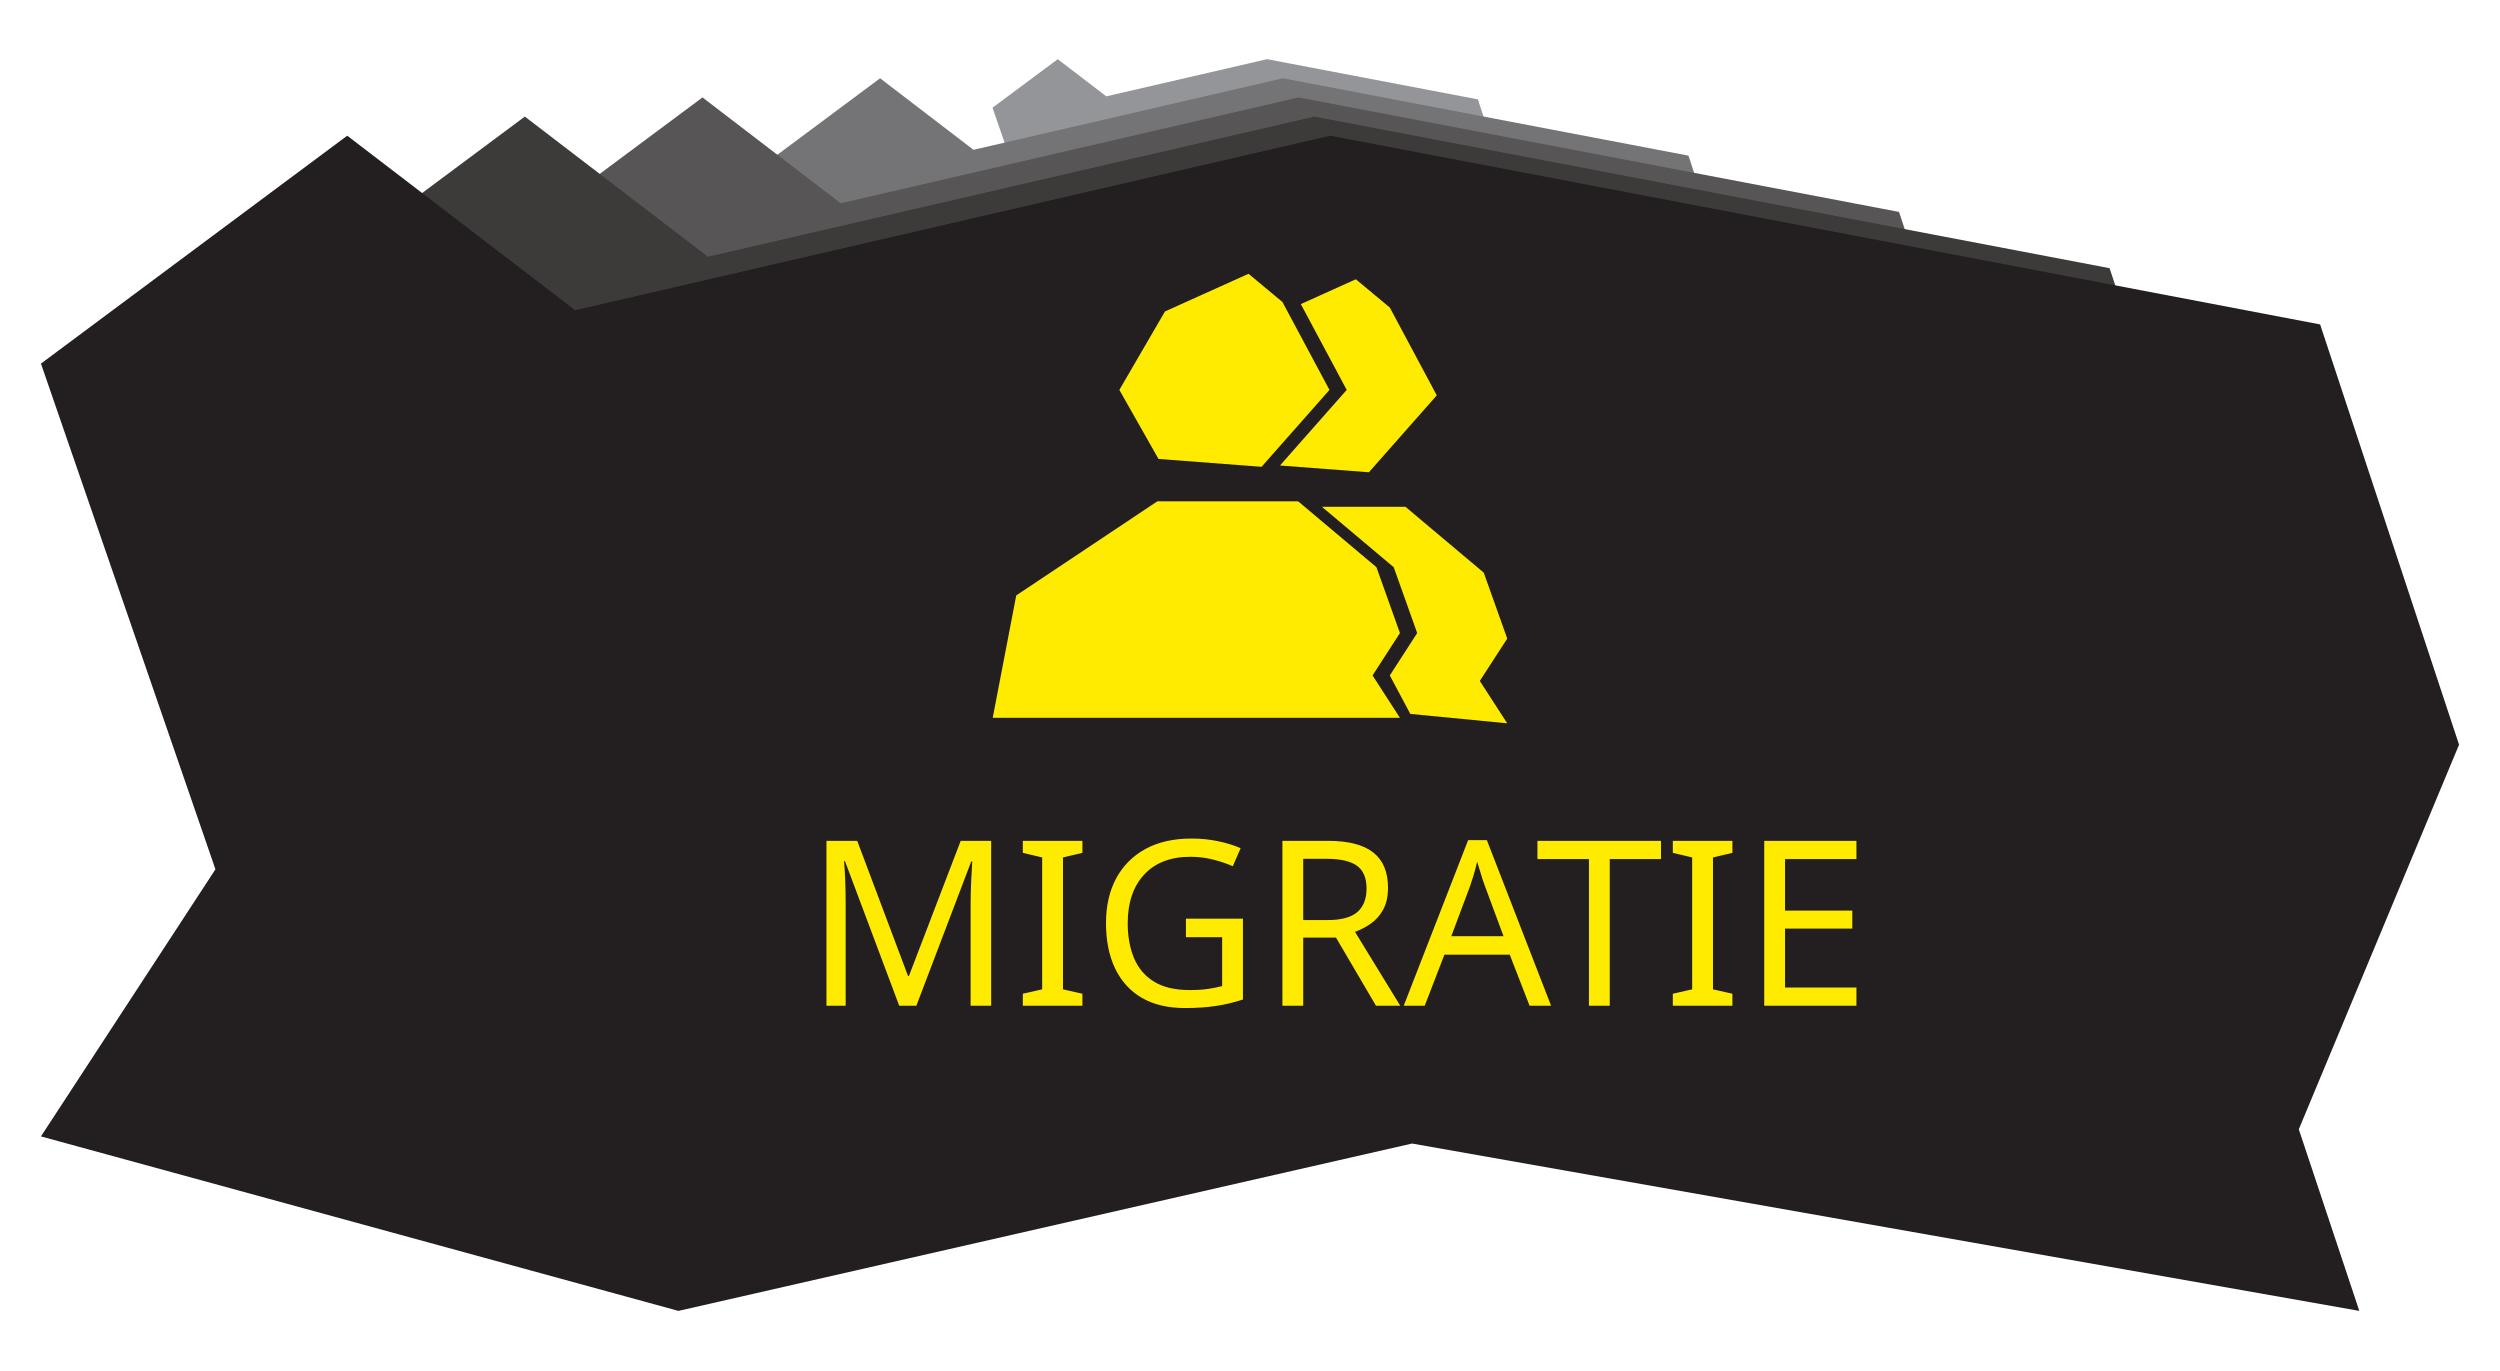
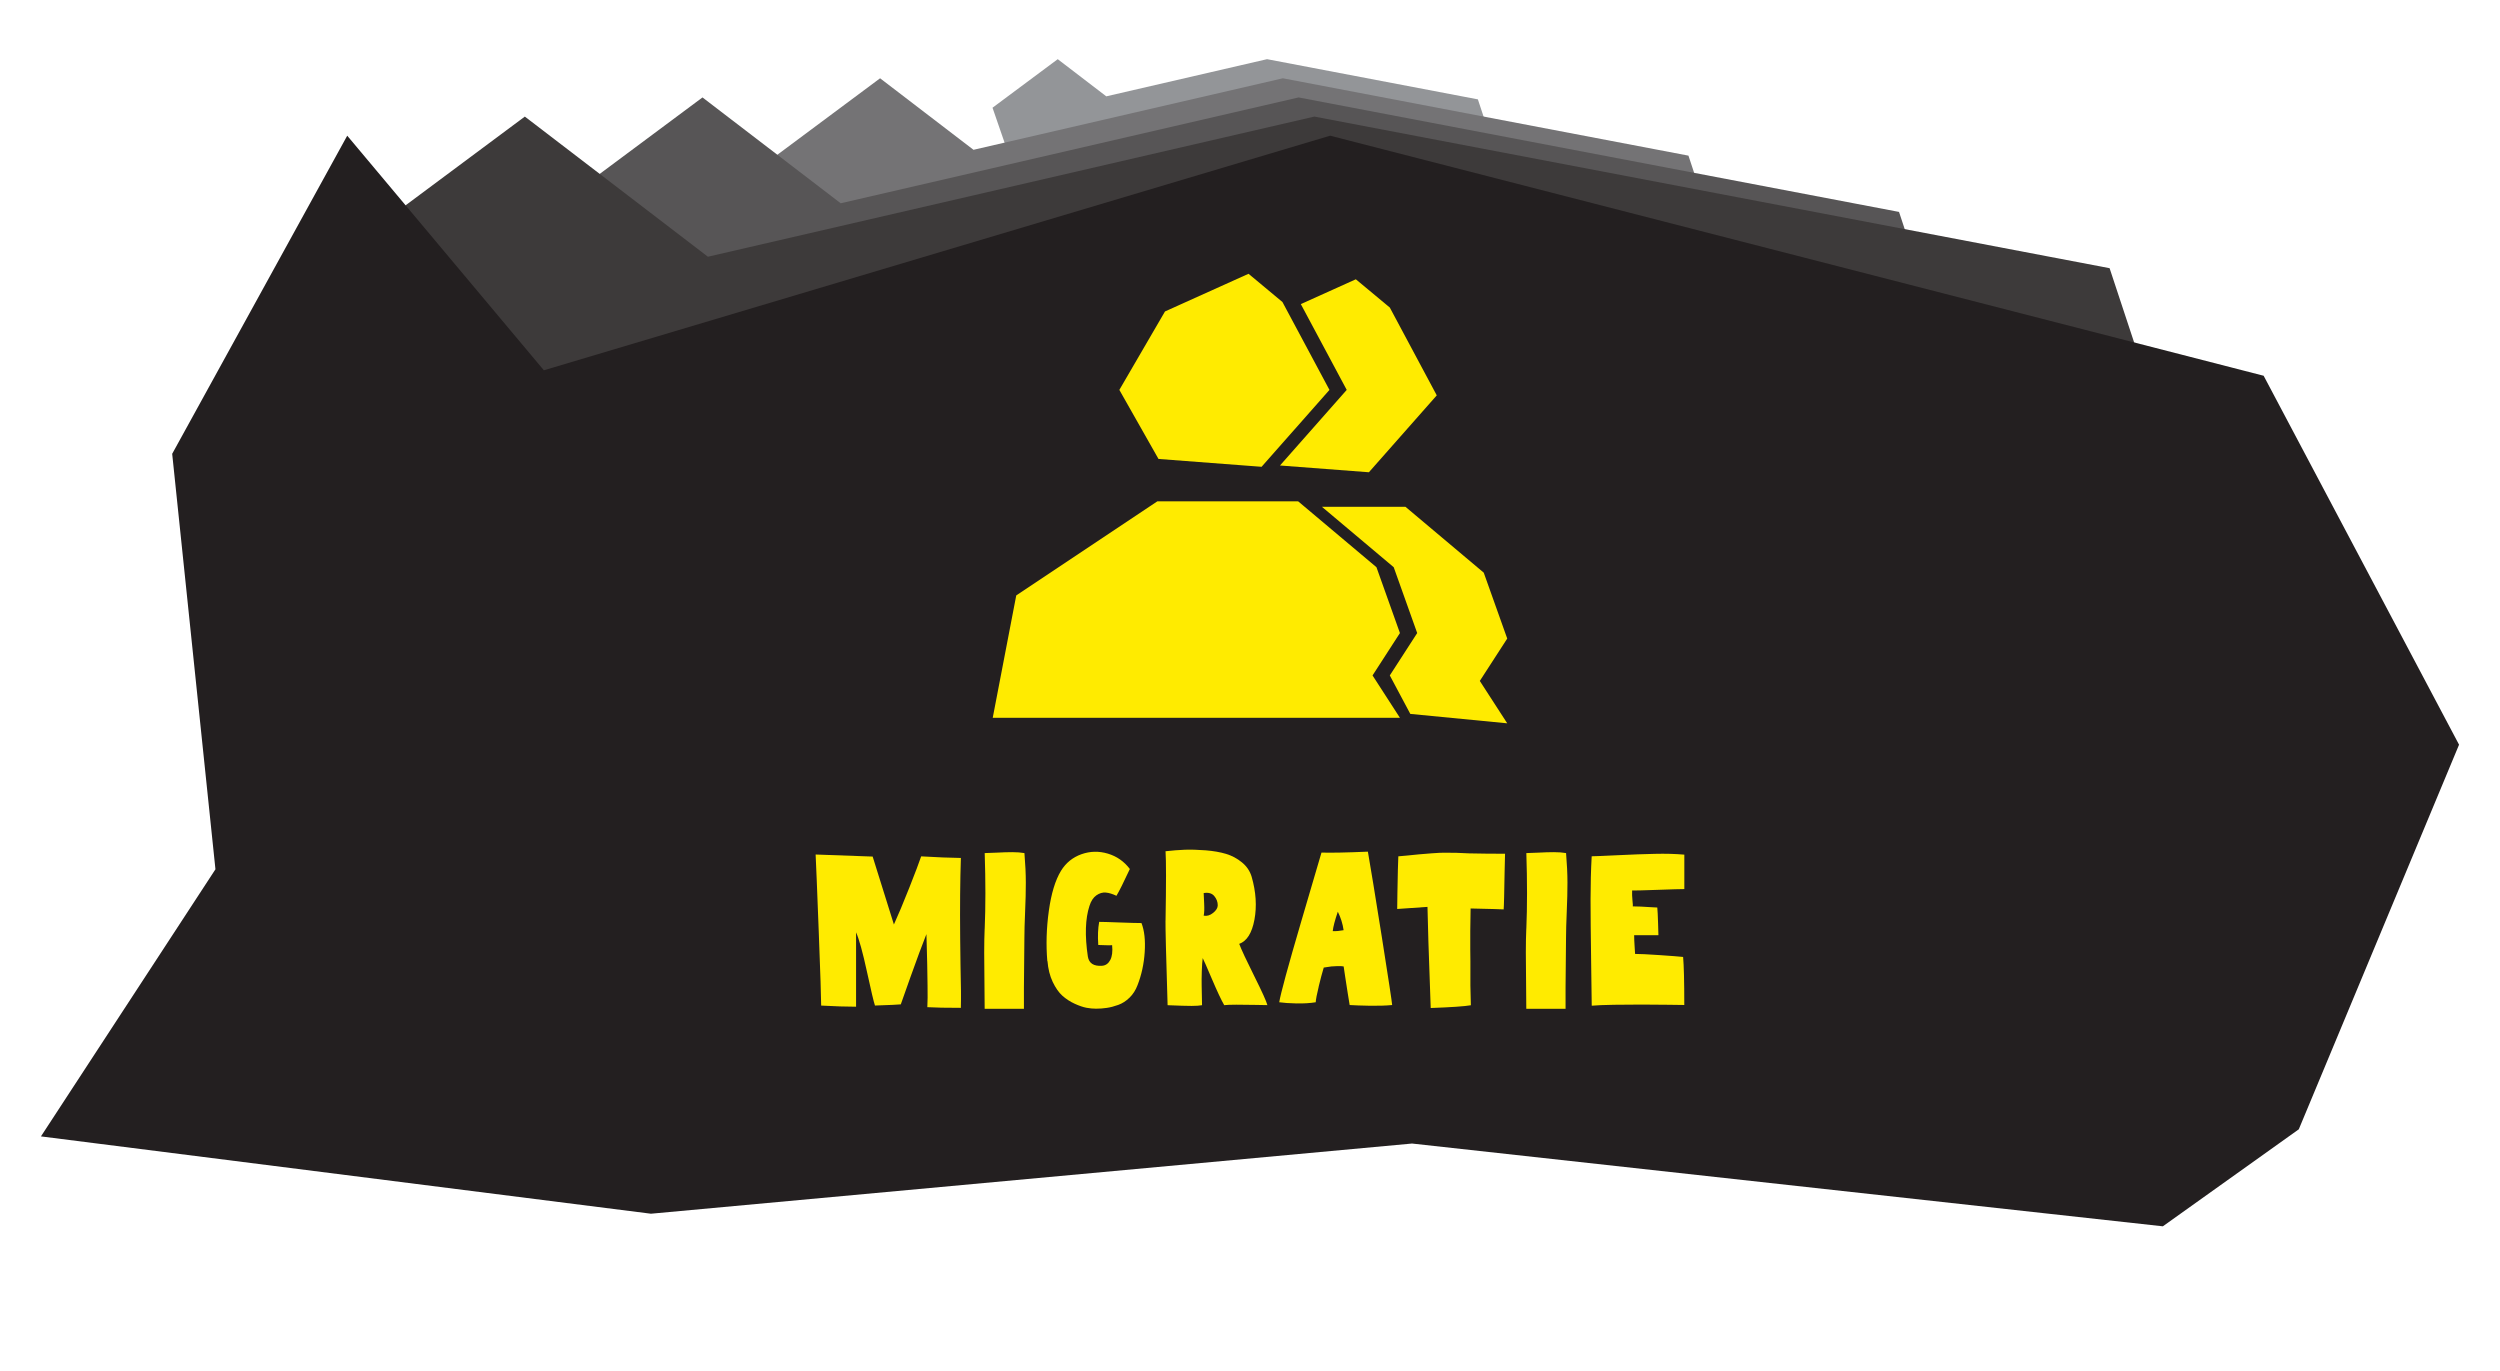
<svg xmlns="http://www.w3.org/2000/svg" id="Layer_1" version="1.1" viewBox="0 0 595.28 326.23">
  <defs>
    <style>
      .st0 {
+         fill: #ffeb00;
+       }
+ 
+       .st1 {
+         fill: #747375;
+       }
+ 
+       .st2 {
+         fill: #575556;
+       }
+ 
+       .st3 {
        fill: #3d3a3a;
      }

-       .st1 {
-         font-family: GirdoBlackRegular, 'Girdo Black';
-         font-size: 55px;
-       }
- 
-       .st1, .st2 {
-         fill: #ffeb00;
-       }
- 
-       .st3 {
+       .st4 {
        fill: #231f20;
      }

-       .st4 {
-         fill: #747375;
-       }
- 
      .st5 {
-         fill: #939598;
+         isolation: isolate;
      }

      .st6 {
-         fill: #575556;
+         fill: #939598;
      }
    </style>
  </defs>
  <g>
-     <polygon class="st5" points="263.42 22.94 301.7 14.09 351.9 23.66 358.95 44.97 350.82 64.47 353.89 73.68 305.85 65.19 268.65 73.68 236.33 64.83 245.18 51.29 236.33 25.65 251.86 14.09 263.42 22.94" />
-     <polygon class="st4" points="231.8 35.67 305.46 18.64 402.04 37.06 415.59 78.05 399.96 115.58 405.86 133.3 313.45 116.97 241.87 133.3 179.68 116.27 196.71 90.22 179.68 40.88 209.56 18.64 231.8 35.67" />
-     <polygon class="st6" points="200.18 48.4 309.21 23.2 452.18 50.46 472.24 111.14 449.09 166.68 457.84 192.91 321.04 168.74 215.1 192.91 123.04 167.71 148.24 129.14 123.04 56.11 167.27 23.2 200.18 48.4" />
-     <polygon class="st0" points="168.56 61.13 312.96 27.76 502.32 63.86 528.88 144.23 498.23 217.79 509.81 252.53 328.63 220.51 188.32 252.53 66.39 219.15 99.77 168.07 66.39 71.35 124.97 27.76 168.56 61.13" />
-     <polygon class="st3" points="136.95 73.86 316.72 32.31 552.45 77.25 585.53 177.32 547.37 268.9 561.78 312.14 336.22 272.29 161.54 312.14 9.75 270.59 51.3 206.99 9.75 86.58 82.68 32.31 136.95 73.86" />
+     <polygon class="st6" points="263.42 22.94 301.7 14.09 351.9 23.66 358.95 44.97 350.82 64.47 353.89 73.68 305.85 65.19 268.65 73.68 236.33 64.83 245.18 51.29 236.33 25.65 251.86 14.09 263.42 22.94" />
+     <polygon class="st1" points="231.8 35.67 305.46 18.64 402.04 37.06 415.59 78.05 399.96 115.58 405.86 133.3 313.45 116.97 241.87 133.3 179.68 116.27 196.71 90.22 179.68 40.88 209.56 18.64 231.8 35.67" />
+     <polygon class="st2" points="200.18 48.4 309.21 23.2 452.18 50.46 472.24 111.14 449.09 166.68 457.84 192.91 321.04 168.74 215.1 192.91 123.04 167.71 148.24 129.14 123.04 56.11 167.27 23.2 200.18 48.4" />
+     <polygon class="st3" points="168.56 61.13 312.96 27.76 502.32 63.86 528.88 144.23 498.23 217.79 509.81 252.53 328.63 220.51 188.32 252.53 66.39 219.15 99.77 168.07 66.39 71.35 124.97 27.76 168.56 61.13" />
+     <polygon class="st4" points="129.5 88.17 316.72 32.31 539 89.47 585.53 177.32 547.37 268.9 515 292 336.22 272.29 155 289 9.75 270.59 51.3 206.99 41 108.06 82.68 32.31 129.5 88.17" />
  </g>
  <g>
-     <polygon class="st2" points="330.93 160.83 337.45 150.74 331.86 135.06 314.76 120.67 334.65 120.67 353.3 136.36 358.89 152.05 352.36 162.14 358.89 172.23 335.81 169.99 330.93 160.83" />
-     <polygon class="st2" points="342.11 94.14 325.95 112.45 304.78 110.84 320.67 92.84 309.74 72.41 322.84 66.5 330.93 73.23 342.11 94.14" />
-     <polygon class="st2" points="326.82 160.83 333.34 170.92 236.38 170.92 241.98 141.78 275.58 119.37 309.1 119.37 310.65 120.67 327.75 135.06 333.34 150.74 326.82 160.83" />
-     <polygon class="st2" points="316.56 92.84 300.67 110.84 300.4 111.15 275.85 109.28 266.53 92.84 277.4 74.16 297.29 65.19 305.37 71.92 305.63 72.41 316.56 92.84" />
+     <polygon class="st0" points="330.93 160.83 337.45 150.74 331.86 135.06 314.76 120.67 334.65 120.67 353.3 136.36 358.89 152.05 352.36 162.14 358.89 172.23 335.81 169.99 330.93 160.83" />
+     <polygon class="st0" points="342.11 94.14 325.95 112.45 304.78 110.84 320.67 92.84 309.74 72.41 322.84 66.5 330.93 73.23 342.11 94.14" />
+     <polygon class="st0" points="326.82 160.83 333.34 170.92 236.38 170.92 241.98 141.78 275.58 119.37 309.1 119.37 310.65 120.67 327.75 135.06 333.34 150.74 326.82 160.83" />
+     <polygon class="st0" points="316.56 92.84 300.67 110.84 300.4 111.15 275.85 109.28 266.53 92.84 277.4 74.16 297.29 65.19 305.37 71.92 305.63 72.41 316.56 92.84" />
  </g>
-   <text class="st1" transform="translate(191.46 239.48)">
-     <tspan x="0" y="0">MIGRATIE</tspan>
-   </text>
+   <g class="st5">
+     <g class="st5">
+       <g class="st5">
+         <path class="st0" d="M208.34,239.43c-.29-.84-.93-3.55-1.92-8.11-.99-4.56-1.85-7.67-2.58-9.32v17.71c-2.24,0-5-.09-8.31-.27,0-1.69-.19-7.59-.58-17.71-.39-10.12-.63-16.21-.74-18.26.18,0,4.71.16,13.58.49.48,1.58,1.37,4.42,2.67,8.53,1.3,4.11,2.1,6.66,2.39,7.64.99-2.16,2.21-5.08,3.66-8.74,1.45-3.67,2.39-6.16,2.83-7.48,3.78.22,6.93.35,9.46.38-.18,5.21-.24,11.59-.17,19.14,0,1.54.03,3.7.08,6.49.05,2.79.09,4.8.11,6.05.02,1.25,0,2.58-.03,4.01-3.48,0-6.14-.05-7.98-.16.07-1.36.09-3.07.05-5.14-.04-2.07-.06-3.78-.08-5.12-.02-1.34-.05-2.79-.11-4.35-.05-1.56-.08-2.48-.08-2.78-.99,2.49-2.25,5.89-3.79,10.2s-2.31,6.48-2.31,6.52c-.51.07-2.57.16-6.16.28Z" />
+         <path class="st0" d="M234.47,221.11c.22-5.24.22-11.24,0-17.98.62,0,1.6-.04,2.94-.11,1.34-.07,2.55-.11,3.63-.11s2.04.07,2.89.22c.22,2.64.33,4.99.33,7.04s-.05,4.37-.17,6.96c-.11,2.58-.17,4.65-.17,6.19-.11,10.19-.15,15.82-.11,16.88h-9.35c0-1.25-.02-3.24-.05-5.97-.04-2.73-.06-5.21-.06-7.42s.04-4.12.11-5.69Z" />
+         <path class="st0" d="M249.38,228.87c-.33-3.89-.21-7.88.36-11.99.57-4.11,1.53-7.28,2.89-9.52,1.17-1.91,2.8-3.22,4.87-3.96,2.07-.73,4.17-.78,6.3-.14,2.13.64,3.87,1.86,5.23,3.66-1.5,3.23-2.57,5.35-3.19,6.38-.92-.44-1.76-.7-2.53-.77-.77-.07-1.52.15-2.25.66-.73.51-1.28,1.36-1.65,2.53-.99,3.04-1.12,7.06-.38,12.04.26,1.61,1.39,2.35,3.41,2.2.84-.07,1.48-.53,1.93-1.38.44-.84.59-2.02.44-3.52-.37.04-.96.04-1.79,0s-1.33-.05-1.51-.05c-.15-2.13-.07-3.96.22-5.5.7,0,2.29.04,4.79.14,2.49.09,4.25.14,5.28.14.7,1.8.95,4.1.77,6.9-.18,2.8-.75,5.44-1.71,7.89-.44,1.17-1.07,2.16-1.9,2.97s-1.72,1.38-2.69,1.73c-.97.35-1.88.59-2.72.71-.84.13-1.71.19-2.58.19-.73,0-1.49-.07-2.28-.22-.79-.15-1.72-.47-2.8-.96-1.08-.49-2.05-1.13-2.92-1.9-.86-.77-1.63-1.87-2.31-3.3-.68-1.43-1.09-3.08-1.24-4.95Z" />
+         <path class="st0" d="M277.53,219.19c.15-8.76.15-14.26,0-16.5,1.61-.18,3.14-.3,4.59-.36,1.45-.05,3.1,0,4.95.14,1.85.15,3.47.43,4.87.85,1.39.42,2.66,1.1,3.79,2.03,1.14.94,1.91,2.08,2.31,3.44,1.03,3.6,1.25,6.99.66,10.18s-1.8,5.12-3.63,5.78c.55,1.43,1.75,4,3.6,7.7,1.85,3.71,2.89,6,3.11,6.88-.26,0-1.19-.02-2.8-.05-1.61-.04-3.13-.05-4.54-.05s-2.39.04-2.94.11c-.7-1.21-1.67-3.28-2.92-6.21-1.25-2.93-1.98-4.6-2.2-5-.11.84-.18,1.91-.22,3.19-.04,1.28-.05,2.42-.03,3.41.02.99.04,2,.06,3.03.02,1.03.03,1.56.03,1.59-.59.11-1.41.17-2.48.17s-2.97-.05-5.72-.17c-.37-11.92-.53-18.62-.5-20.13ZM286.61,212.64c0,.18.04.98.11,2.39.07,1.41.04,2.41-.11,3,.77.15,1.52-.07,2.25-.66.73-.59,1.1-1.19,1.1-1.81,0-.81-.28-1.54-.83-2.2s-1.39-.9-2.53-.71Z" />
+         <path class="st0" d="M314,234.94c-.44,1.81-.68,3.05-.71,3.71-1.36.22-2.89.31-4.59.28-1.71-.04-3.07-.13-4.1-.28.33-2.05,2.08-8.48,5.25-19.28,3.17-10.8,4.78-16.25,4.81-16.36,2.2.07,5.88,0,11.05-.22.62,3.52,1.73,10.31,3.33,20.38,1.59,10.07,2.41,15.45,2.45,16.14-1.54.15-3.32.2-5.33.17-2.02-.04-3.61-.09-4.79-.17-.07-.47-.23-1.44-.47-2.89s-.44-2.74-.6-3.88-.28-1.94-.36-2.42c-.37-.07-.85-.1-1.46-.08-.6.02-1.09.05-1.46.08-.37.04-.97.13-1.82.27-.37,1.21-.77,2.72-1.21,4.54ZM317.35,221.71c.77.04,1.63-.04,2.58-.22-.22-1.54-.68-3.01-1.38-4.4-.7,2.05-1.1,3.59-1.21,4.62Z" />
+         <path class="st0" d="M340.67,240.03c-.48-13.05-.73-21.08-.77-24.09-4.18.29-6.58.46-7.21.5,0-.44.02-1.7.05-3.77s.07-3.92.11-5.55c.04-1.63.07-2.71.11-3.22.22,0,.93-.06,2.14-.19s2.14-.22,2.78-.28,1.67-.14,3.08-.25c1.41-.11,2.45-.15,3.11-.14s1.6.03,2.81.03c1.69.11,3.95.17,6.79.19,2.84.02,4.41.03,4.7.03-.04.85-.07,2.38-.11,4.59-.04,2.22-.07,4.12-.11,5.69-.04,1.58-.07,2.57-.11,2.97-.44-.04-3.06-.11-7.87-.22-.04,1.98-.06,3.77-.08,5.36s-.02,3.04,0,4.35c.02,1.3.03,2.25.03,2.83-.04,4.25,0,7.75.11,10.5-1.43.26-4.62.48-9.57.66Z" />
+         <path class="st0" d="M363.44,221.11c.22-5.24.22-11.24,0-17.98.62,0,1.6-.04,2.94-.11,1.34-.07,2.55-.11,3.63-.11s2.04.07,2.89.22c.22,2.64.33,4.99.33,7.04s-.05,4.37-.17,6.96c-.11,2.58-.17,4.65-.17,6.19-.11,10.19-.15,15.82-.11,16.88h-9.35c0-1.25-.02-3.24-.05-5.97-.04-2.73-.06-5.21-.06-7.42s.04-4.12.11-5.69Z" />
+         <path class="st0" d="M379.01,239.48c0-.73-.05-4.24-.14-10.51-.09-6.27-.14-11.2-.14-14.79s.09-7.02.27-10.29c.59,0,2.62-.08,6.11-.25,3.48-.17,6.47-.28,8.96-.33,2.49-.06,4.82,0,6.99.19v8.2c-.88,0-3.07.06-6.57.19s-5.45.17-5.86.14c-.04.73,0,1.53.08,2.39.09.86.12,1.33.08,1.4.48,0,1.11.02,1.9.05.79.04,1.59.08,2.39.14.81.05,1.32.08,1.54.08.07.73.14,2.01.19,3.82.06,1.81.08,2.74.08,2.78h-5.78c0,.7.04,1.58.11,2.64.07,1.06.11,1.67.11,1.81,1.1,0,3.03.09,5.8.28s4.65.33,5.64.44c.18,2.02.28,5.83.28,11.44-.29,0-1.55-.02-3.77-.05-2.22-.04-4.35-.05-6.38-.05s-4.23.02-6.57.05c-2.35.04-4.12.11-5.33.22Z" />
+       </g>
+     </g>
+   </g>
</svg>
